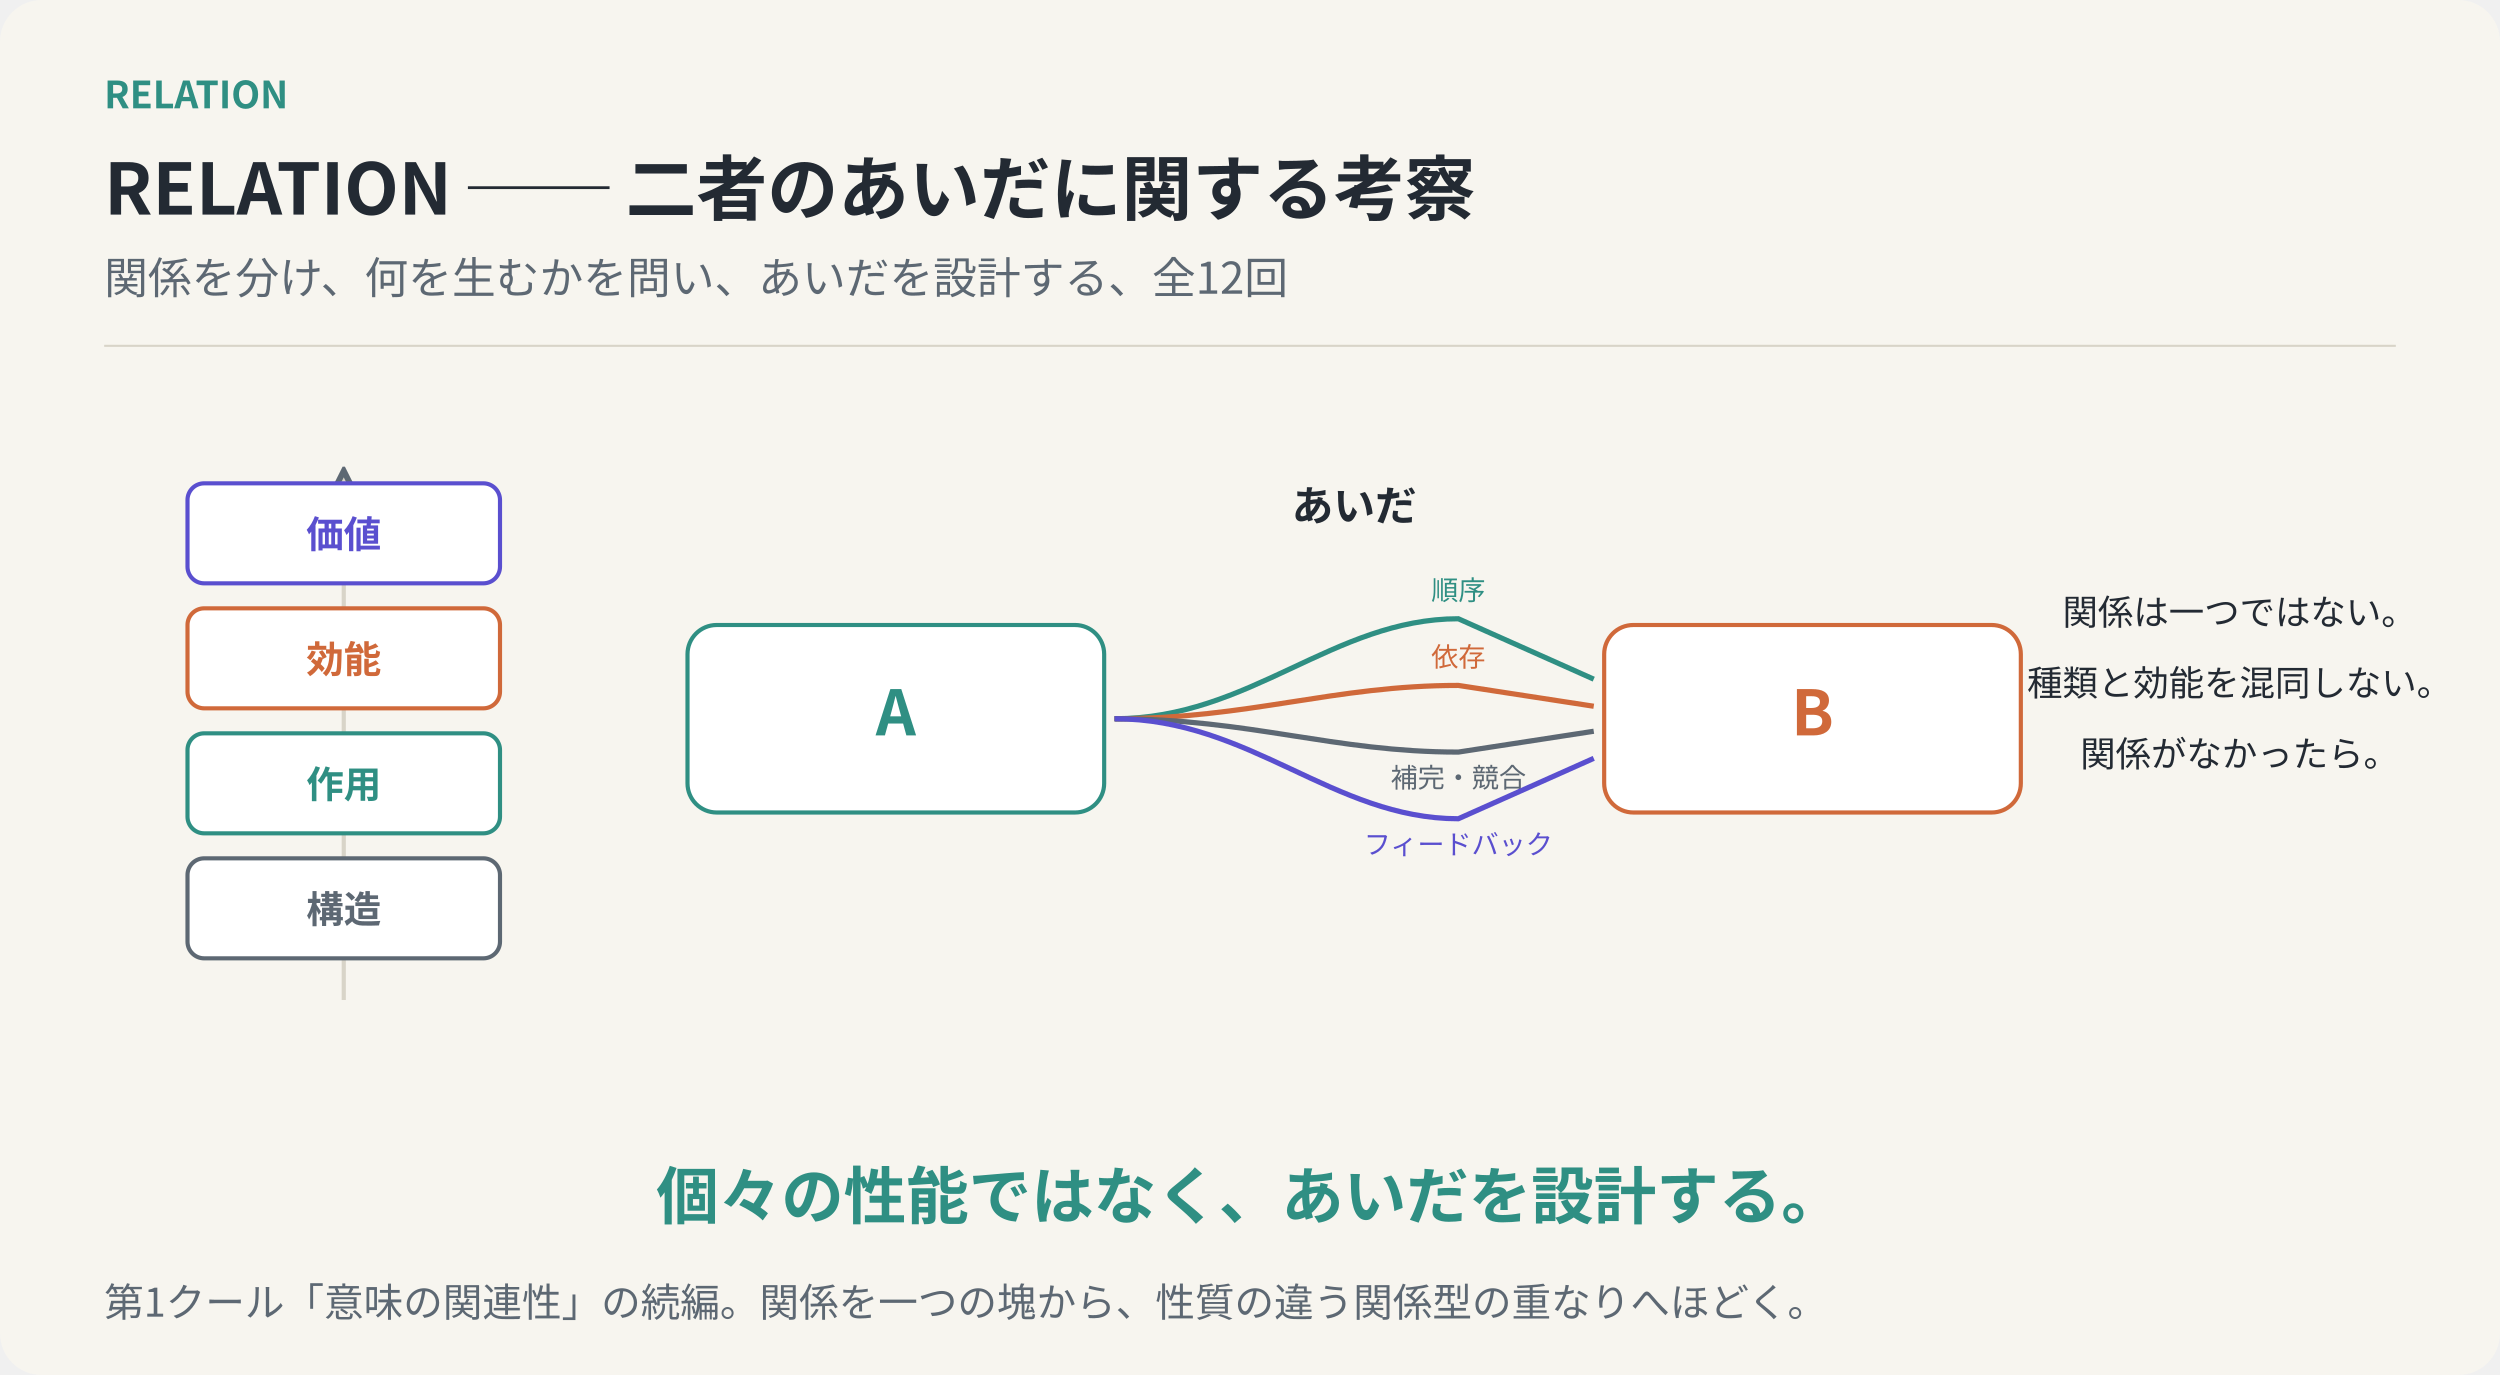
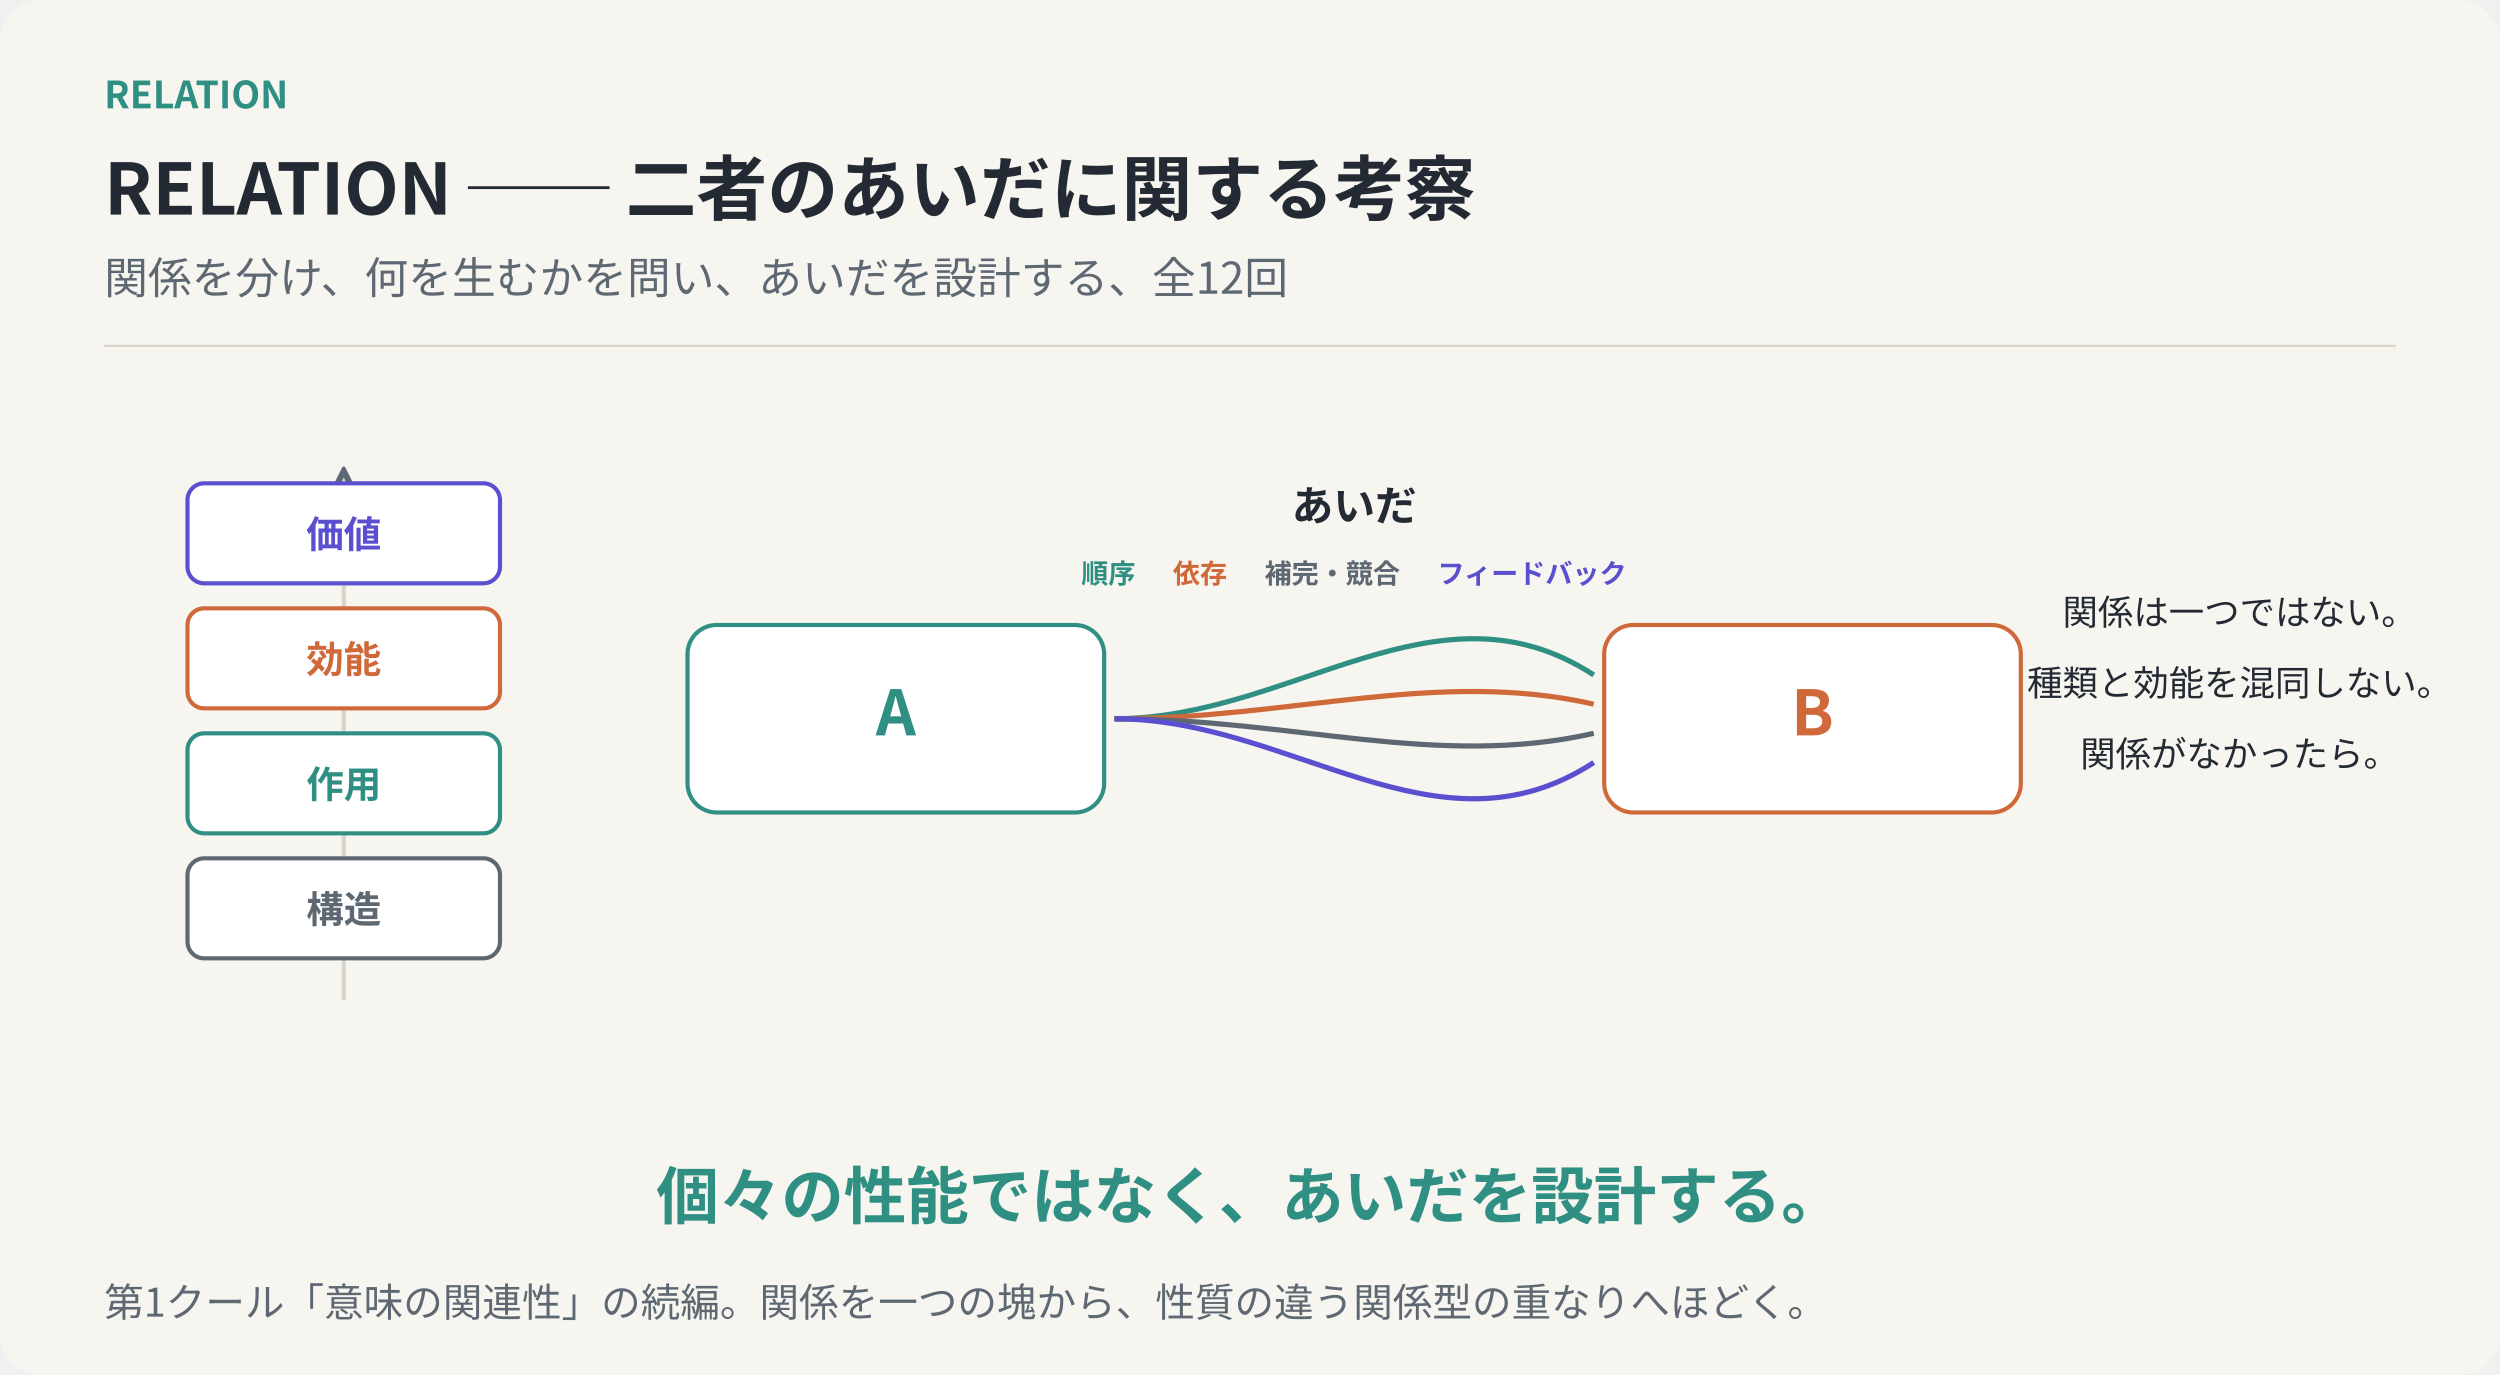
<svg xmlns="http://www.w3.org/2000/svg" width="1200" height="660" viewBox="0 0 1200 660" role="img" aria-labelledby="title desc">
  <defs>
    <marker id="arrow" markerWidth="10" markerHeight="10" refX="8" refY="5" orient="auto-start-reverse">
      <path d="M1,1 L9,5 L1,9" fill="none" stroke="#5d6873" stroke-width="1.4" />
    </marker>
  </defs>
  <rect width="1200" height="660" rx="20" fill="#f7f5ef" />
  <g font-family="system-ui, -apple-system, &quot;Hiragino Kaku Gothic ProN&quot;, &quot;Noto Sans CJK JP&quot;, Meiryo, sans-serif">
    <text x="50.0" y="52.0" fill="#2f8f83" font-size="18" text-anchor="start" font-weight="700">RELATION</text>
    <text x="50.0" y="103.0" fill="#232a33" font-size="34" text-anchor="start" font-weight="700">RELATION ── 二者のあいだに関する考察</text>
    <text x="50.0" y="141.0" fill="#5d6873" font-size="21" text-anchor="start" font-weight="400">関係を分け、何を生むかを問い、あいだを設計する、全12回</text>
    <line x1="50.0" y1="166.0" x2="1150.0" y2="166.0" stroke="#d8d4c8" stroke-width="1" />
    <rect x="330" y="300" width="200" height="90" rx="14" fill="#ffffff" stroke="#2f8f83" stroke-width="2" />
    <text x="430.0" y="353.0" fill="#2f8f83" font-size="30" text-anchor="middle" font-weight="700">A</text>
    <rect x="770" y="300" width="200" height="90" rx="14" fill="#ffffff" stroke="#d0693a" stroke-width="2" />
    <text x="870.0" y="353.0" fill="#d0693a" font-size="30" text-anchor="middle" font-weight="700">B</text>
-     <path d="M 535 345 C 600 345 640 297 700 297 L 765 326" fill="none" stroke="#2f8f83" stroke-width="2.5" />
-     <text x="700.0" y="288.0" fill="#2f8f83" font-size="13" text-anchor="middle" font-weight="400">順序</text>
-     <path d="M 535 345 C 600 345 640 329 700 329 L 765 339" fill="none" stroke="#d0693a" stroke-width="2.5" />
-     <text x="700.0" y="320.0" fill="#d0693a" font-size="13" text-anchor="middle" font-weight="400">依存</text>
-     <path d="M 535 345 C 600 345 640 361 700 361 L 765 351" fill="none" stroke="#5d6873" stroke-width="2.5" />
-     <text x="700.0" y="378.0" fill="#5d6873" font-size="13" text-anchor="middle" font-weight="400">補完・競合</text>
-     <path d="M 535 345 C 600 345 640 393 700 393 L 765 364" fill="none" stroke="#5a4fcf" stroke-width="2.5" />
-     <text x="700.0" y="410.0" fill="#5a4fcf" font-size="13" text-anchor="middle" font-weight="400">フィードバック</text>
+     <path d="M 535 345 C 620 345 690 275 765 324" fill="none" stroke="#2f8f83" stroke-width="2.5" />
+     <path d="M 535 345 C 620 345 690 321 765 338" fill="none" stroke="#d0693a" stroke-width="2.5" />
+     <path d="M 535 345 C 620 345 690 369 765 352" fill="none" stroke="#5d6873" stroke-width="2.5" />
+     <path d="M 535 345 C 620 345 690 415 765 366" fill="none" stroke="#5a4fcf" stroke-width="2.5" />
+     <text x="519.0" y="280.0" fill="#2f8f83" font-size="13" text-anchor="start" font-weight="700">順序</text>
+     <text x="563.0" y="280.0" fill="#d0693a" font-size="13" text-anchor="start" font-weight="700">依存</text>
+     <text x="607.0" y="280.0" fill="#5d6873" font-size="13" text-anchor="start" font-weight="700">補完・競合</text>
+     <text x="690.0" y="280.0" fill="#5a4fcf" font-size="13" text-anchor="start" font-weight="700">フィードバック</text>
    <text x="650.0" y="250.0" fill="#232a33" font-size="20" text-anchor="middle" font-weight="700">あいだ</text>
    <line x1="165.0" y1="480.0" x2="165.0" y2="228.0" stroke="#d8d4c8" stroke-width="2" marker-end="url(#arrow)" />
    <rect x="90" y="232" width="150" height="48" rx="8" fill="#ffffff" stroke="#5a4fcf" stroke-width="2" />
    <text x="165.0" y="263.0" fill="#5a4fcf" font-size="18" text-anchor="middle" font-weight="700">価値</text>
    <rect x="90" y="292" width="150" height="48" rx="8" fill="#ffffff" stroke="#d0693a" stroke-width="2" />
    <text x="165.0" y="323.0" fill="#d0693a" font-size="18" text-anchor="middle" font-weight="700">効能</text>
    <rect x="90" y="352" width="150" height="48" rx="8" fill="#ffffff" stroke="#2f8f83" stroke-width="2" />
    <text x="165.0" y="383.0" fill="#2f8f83" font-size="18" text-anchor="middle" font-weight="700">作用</text>
    <rect x="90" y="412" width="150" height="48" rx="8" fill="#ffffff" stroke="#5d6873" stroke-width="2" />
    <text x="165.0" y="443.0" fill="#5d6873" font-size="18" text-anchor="middle" font-weight="700">構造</text>
    <text x="1075.0" y="300.0" fill="#232a33" font-size="17" text-anchor="middle" font-weight="400">関係は一つではない。</text>
    <text x="1075.0" y="334.0" fill="#232a33" font-size="17" text-anchor="middle" font-weight="400">種類と効能を混同しない。</text>
    <text x="1075.0" y="368.0" fill="#232a33" font-size="17" text-anchor="middle" font-weight="400">関係がなかったら。</text>
    <text x="600.0" y="585.0" fill="#2f8f83" font-size="30" text-anchor="middle" font-weight="700">個々の性能ではなく、あいだを設計する。</text>
    <text x="50.0" y="632.0" fill="#5d6873" font-size="19" text-anchor="start" font-weight="400">第1クール「意味の関連性」の続編。関係を一つの塊から、性質の違う関係型の重なりへほどく。</text>
  </g>
</svg>
